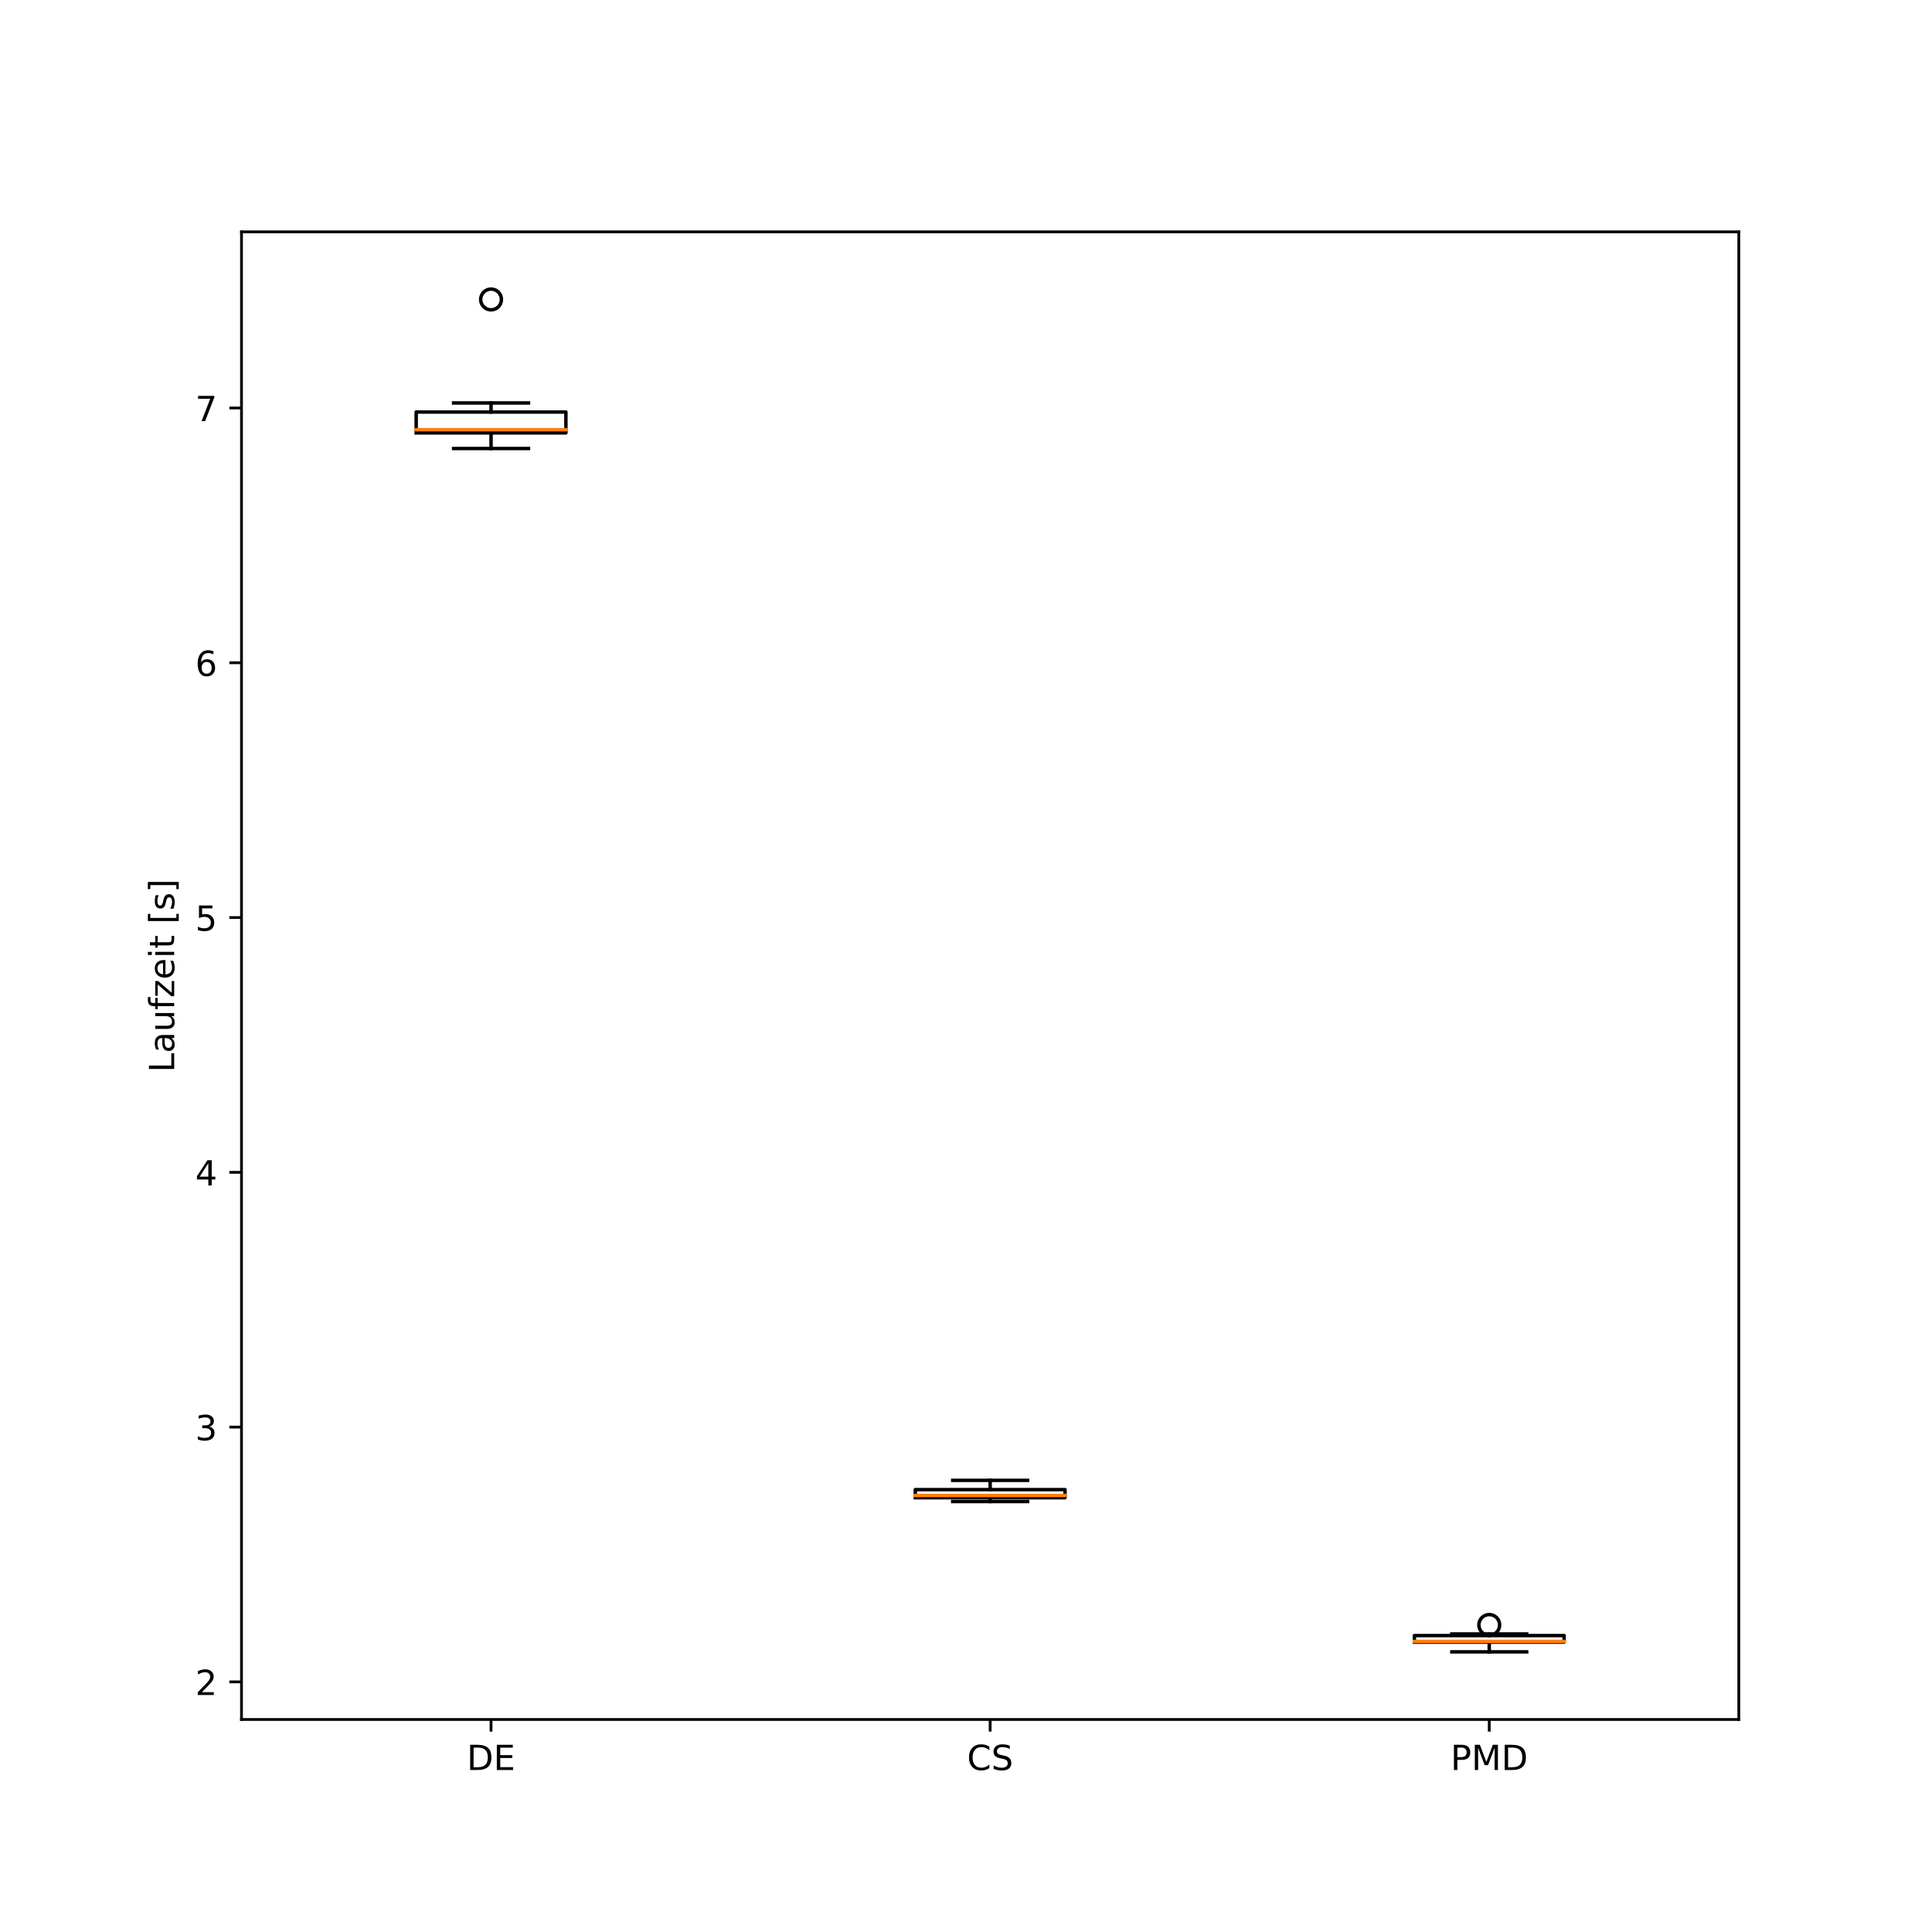
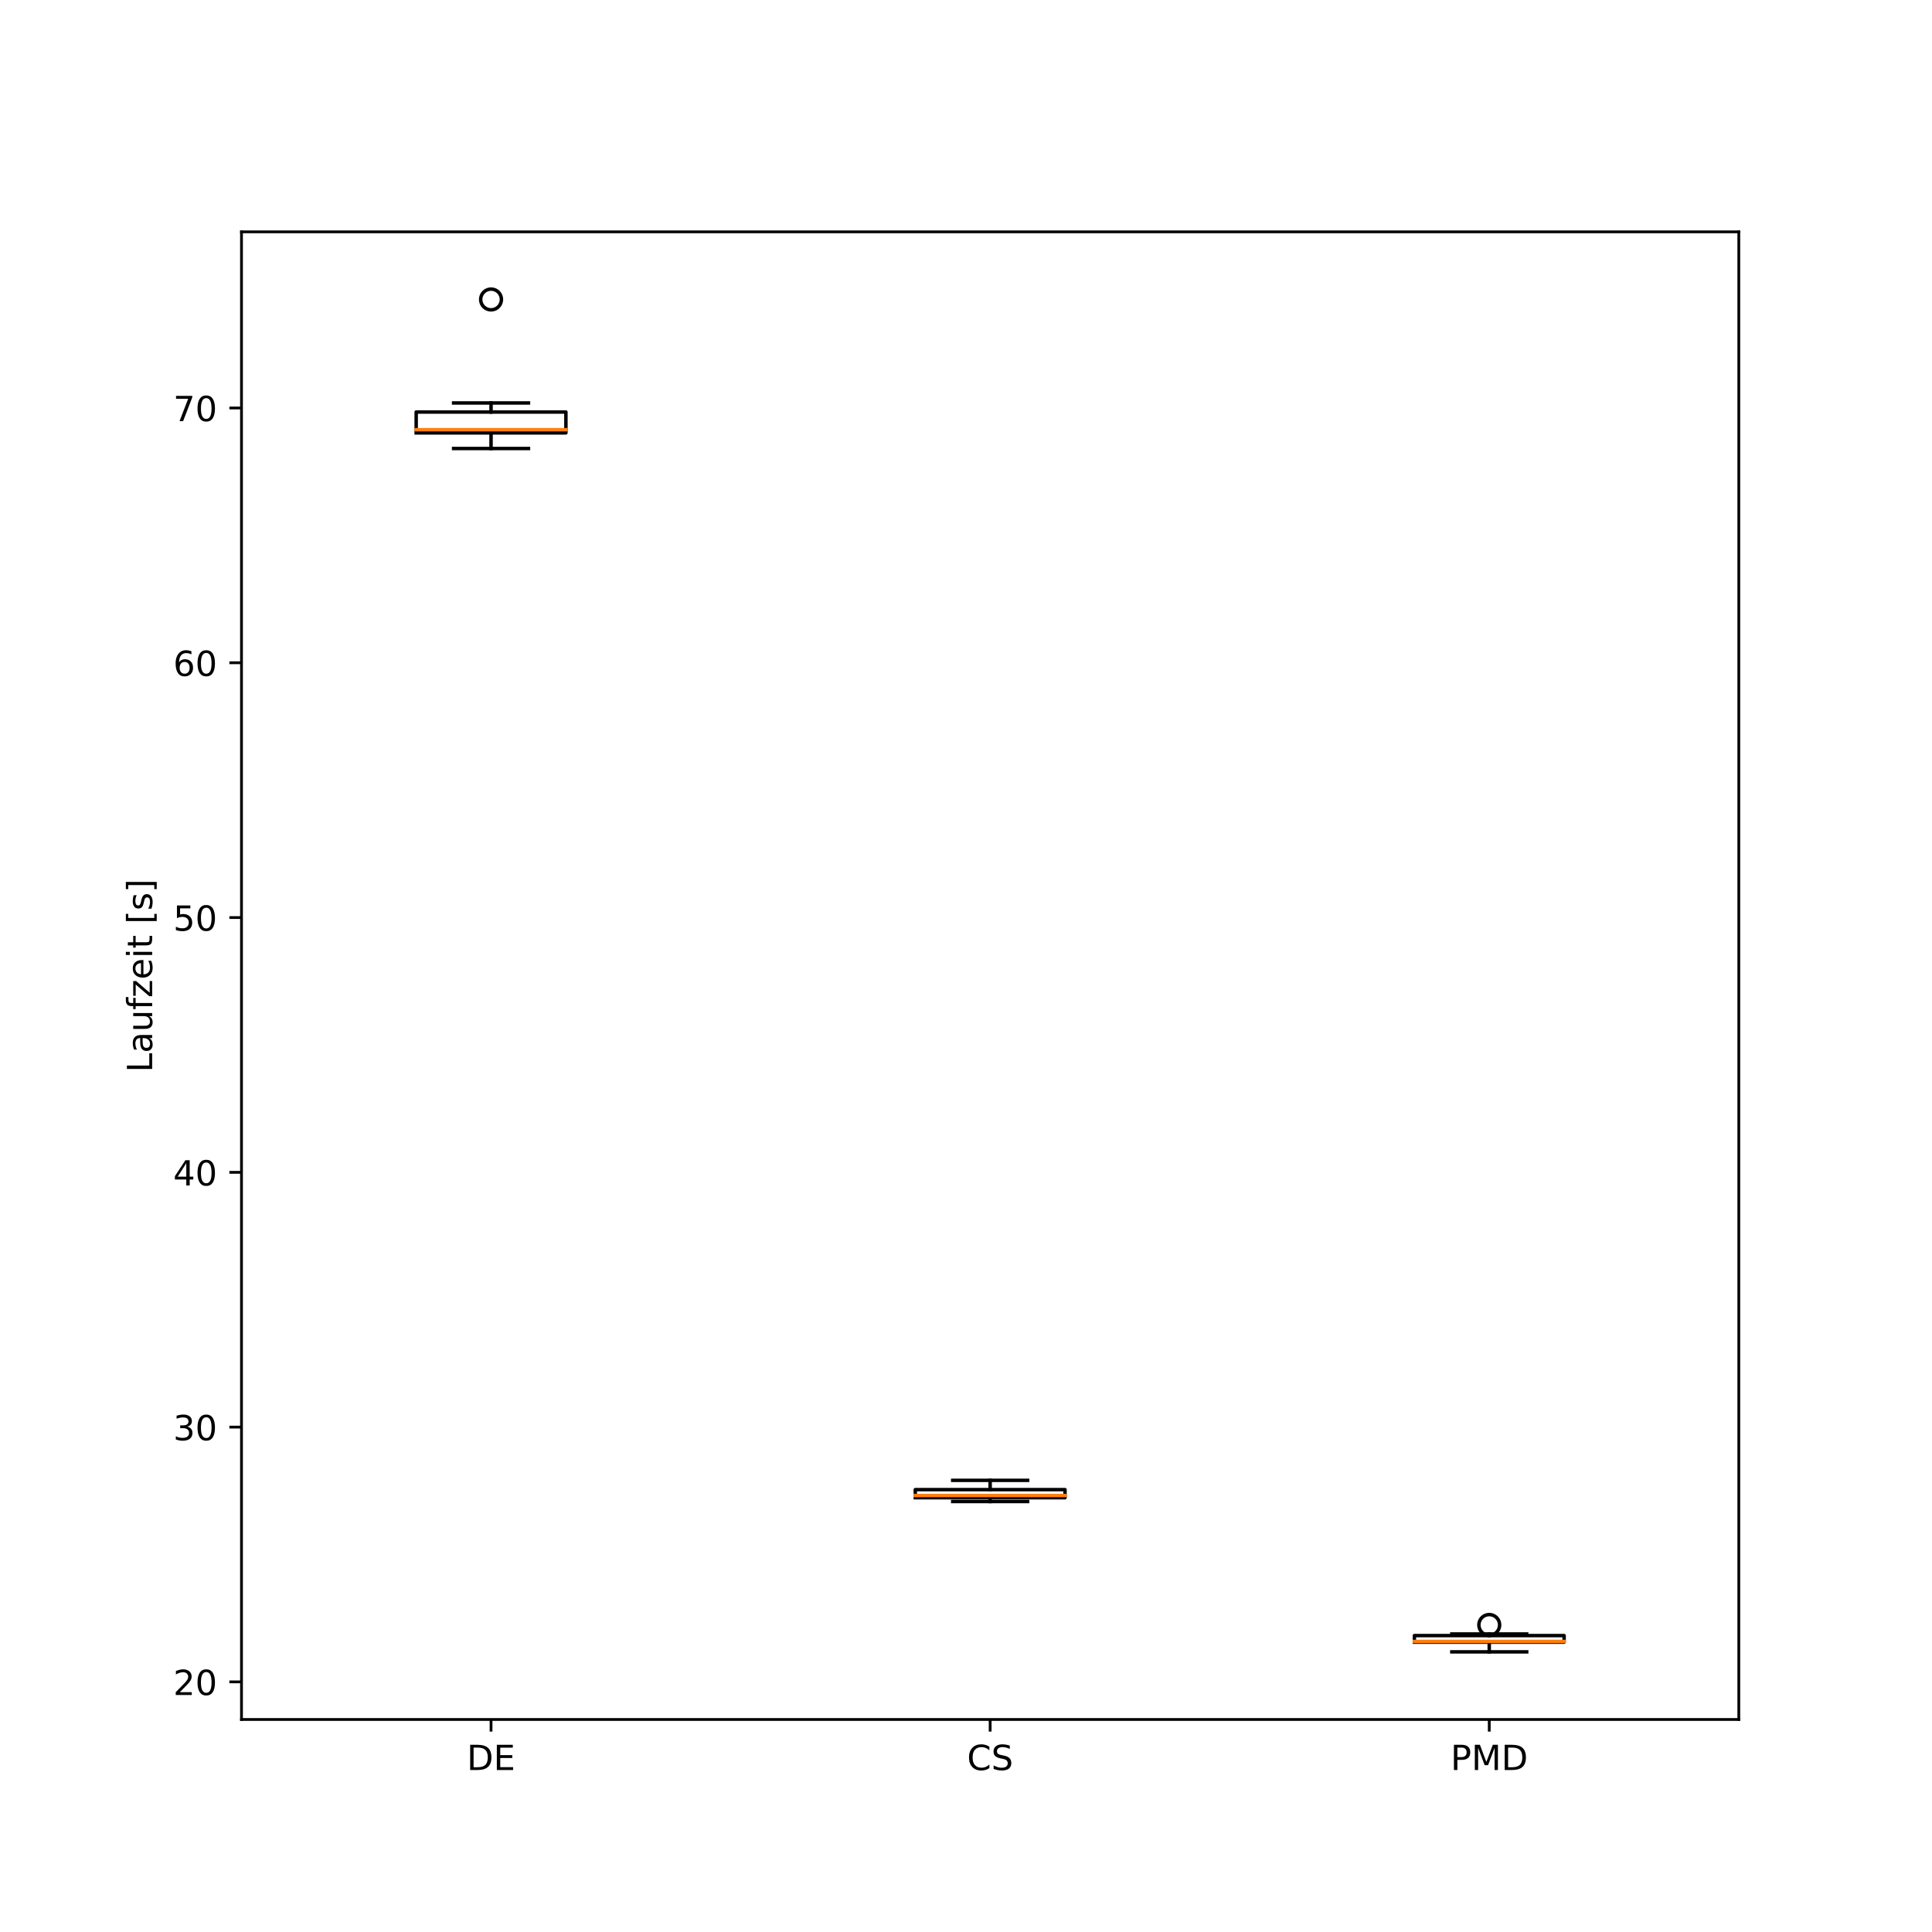
<svg xmlns="http://www.w3.org/2000/svg" xmlns:xlink="http://www.w3.org/1999/xlink" height="558pt" version="1.1" viewBox="0 0 558 558" width="558pt">
  <defs>
    <style type="text/css">*{stroke-linecap:butt;stroke-linejoin:round;}</style>
  </defs>
  <g id="figure_1">
    <g id="patch_1">
      <path d="M 0 558  L 558 558  L 558 0  L 0 0  z " style="fill:#ffffff;" />
    </g>
    <g id="axes_1">
      <g id="patch_2">
        <path d="M 69.75 496.62  L 502.2 496.62  L 502.2 66.96  L 69.75 66.96  z " style="fill:#ffffff;" />
      </g>
      <g id="matplotlib.axis_1">
        <g id="xtick_1">
          <g id="line2d_1">
            <defs>
-               <path d="M 0 0  L 0 3.5  " id="m9fdb4fbb9d" style="stroke:#000000;stroke-width:0.8;" />
+               <path d="M 0 0  L 0 3.5  " id="m83c22074a3" style="stroke:#000000;stroke-width:0.8;" />
            </defs>
            <g>
-               <use style="stroke:#000000;stroke-width:0.8;" x="141.825" xlink:href="#m9fdb4fbb9d" y="496.62" />
+               <use style="stroke:#000000;stroke-width:0.8;" x="141.825" xlink:href="#m83c22074a3" y="496.62" />
            </g>
          </g>
          <g id="text_1">
            <g transform="translate(134.8156 511.2184)scale(0.1 -0.1)">
              <defs>
                <path d="M 1259 4147  L 1259 519  L 2022 519  Q 2988 519 3436 956  Q 3884 1394 3884 2338  Q 3884 3275 3436 3711  Q 2988 4147 2022 4147  L 1259 4147  z M 628 4666  L 1925 4666  Q 3281 4666 3915 4102  Q 4550 3538 4550 2338  Q 4550 1131 3912 565  Q 3275 0 1925 0  L 628 0  L 628 4666  z " id="DejaVuSans-44" transform="scale(0.015625)" />
                <path d="M 628 4666  L 3578 4666  L 3578 4134  L 1259 4134  L 1259 2753  L 3481 2753  L 3481 2222  L 1259 2222  L 1259 531  L 3634 531  L 3634 0  L 628 0  L 628 4666  z " id="DejaVuSans-45" transform="scale(0.015625)" />
              </defs>
              <use xlink:href="#DejaVuSans-44" />
              <use x="77.002" xlink:href="#DejaVuSans-45" />
            </g>
          </g>
        </g>
        <g id="xtick_2">
          <g id="line2d_2">
            <g>
-               <use style="stroke:#000000;stroke-width:0.8;" x="285.975" xlink:href="#m9fdb4fbb9d" y="496.62" />
+               <use style="stroke:#000000;stroke-width:0.8;" x="285.975" xlink:href="#m83c22074a3" y="496.62" />
            </g>
          </g>
          <g id="text_2">
            <g transform="translate(279.3094 511.2184)scale(0.1 -0.1)">
              <defs>
                <path d="M 4122 4306  L 4122 3641  Q 3803 3938 3442 4084  Q 3081 4231 2675 4231  Q 1875 4231 1450 3742  Q 1025 3253 1025 2328  Q 1025 1406 1450 917  Q 1875 428 2675 428  Q 3081 428 3442 575  Q 3803 722 4122 1019  L 4122 359  Q 3791 134 3420 21  Q 3050 -91 2638 -91  Q 1578 -91 968 557  Q 359 1206 359 2328  Q 359 3453 968 4101  Q 1578 4750 2638 4750  Q 3056 4750 3426 4639  Q 3797 4528 4122 4306  z " id="DejaVuSans-43" transform="scale(0.015625)" />
                <path d="M 3425 4513  L 3425 3897  Q 3066 4069 2747 4153  Q 2428 4238 2131 4238  Q 1616 4238 1336 4038  Q 1056 3838 1056 3469  Q 1056 3159 1242 3001  Q 1428 2844 1947 2747  L 2328 2669  Q 3034 2534 3370 2195  Q 3706 1856 3706 1288  Q 3706 609 3251 259  Q 2797 -91 1919 -91  Q 1588 -91 1214 -16  Q 841 59 441 206  L 441 856  Q 825 641 1194 531  Q 1563 422 1919 422  Q 2459 422 2753 634  Q 3047 847 3047 1241  Q 3047 1584 2836 1778  Q 2625 1972 2144 2069  L 1759 2144  Q 1053 2284 737 2584  Q 422 2884 422 3419  Q 422 4038 858 4394  Q 1294 4750 2059 4750  Q 2388 4750 2728 4690  Q 3069 4631 3425 4513  z " id="DejaVuSans-53" transform="scale(0.015625)" />
              </defs>
              <use xlink:href="#DejaVuSans-43" />
              <use x="69.824" xlink:href="#DejaVuSans-53" />
            </g>
          </g>
        </g>
        <g id="xtick_3">
          <g id="line2d_3">
            <g>
-               <use style="stroke:#000000;stroke-width:0.8;" x="430.125" xlink:href="#m9fdb4fbb9d" y="496.62" />
+               <use style="stroke:#000000;stroke-width:0.8;" x="430.125" xlink:href="#m83c22074a3" y="496.62" />
            </g>
          </g>
          <g id="text_3">
            <g transform="translate(418.9461 511.2184)scale(0.1 -0.1)">
              <defs>
                <path d="M 1259 4147  L 1259 2394  L 2053 2394  Q 2494 2394 2734 2622  Q 2975 2850 2975 3272  Q 2975 3691 2734 3919  Q 2494 4147 2053 4147  L 1259 4147  z M 628 4666  L 2053 4666  Q 2838 4666 3239 4311  Q 3641 3956 3641 3272  Q 3641 2581 3239 2228  Q 2838 1875 2053 1875  L 1259 1875  L 1259 0  L 628 0  L 628 4666  z " id="DejaVuSans-50" transform="scale(0.015625)" />
                <path d="M 628 4666  L 1569 4666  L 2759 1491  L 3956 4666  L 4897 4666  L 4897 0  L 4281 0  L 4281 4097  L 3078 897  L 2444 897  L 1241 4097  L 1241 0  L 628 0  L 628 4666  z " id="DejaVuSans-4d" transform="scale(0.015625)" />
              </defs>
              <use xlink:href="#DejaVuSans-50" />
              <use x="60.303" xlink:href="#DejaVuSans-4d" />
              <use x="146.582" xlink:href="#DejaVuSans-44" />
            </g>
          </g>
        </g>
      </g>
      <g id="matplotlib.axis_2">
        <g id="ytick_1">
          <g id="line2d_4">
            <defs>
-               <path d="M 0 0  L -3.5 0  " id="m82e54d1478" style="stroke:#000000;stroke-width:0.8;" />
+               <path d="M 0 0  L -3.5 0  " id="m778bad4d7d" style="stroke:#000000;stroke-width:0.8;" />
            </defs>
            <g>
-               <use style="stroke:#000000;stroke-width:0.8;" x="69.75" xlink:href="#m82e54d1478" y="485.759" />
+               <use style="stroke:#000000;stroke-width:0.8;" x="69.75" xlink:href="#m778bad4d7d" y="485.759" />
            </g>
          </g>
          <g id="text_4">
-             <g transform="translate(56.3875 489.5578)scale(0.1 -0.1)">
+             <g transform="translate(50.025 489.5578)scale(0.1 -0.1)">
              <defs>
                <path d="M 1228 531  L 3431 531  L 3431 0  L 469 0  L 469 531  Q 828 903 1448 1529  Q 2069 2156 2228 2338  Q 2531 2678 2651 2914  Q 2772 3150 2772 3378  Q 2772 3750 2511 3984  Q 2250 4219 1831 4219  Q 1534 4219 1204 4116  Q 875 4013 500 3803  L 500 4441  Q 881 4594 1212 4672  Q 1544 4750 1819 4750  Q 2544 4750 2975 4387  Q 3406 4025 3406 3419  Q 3406 3131 3298 2873  Q 3191 2616 2906 2266  Q 2828 2175 2409 1742  Q 1991 1309 1228 531  z " id="DejaVuSans-32" transform="scale(0.015625)" />
+                 <path d="M 2034 4250  Q 1547 4250 1301 3770  Q 1056 3291 1056 2328  Q 1056 1369 1301 889  Q 1547 409 2034 409  Q 2525 409 2770 889  Q 3016 1369 3016 2328  Q 3016 3291 2770 3770  Q 2525 4250 2034 4250  z M 2034 4750  Q 2819 4750 3233 4129  Q 3647 3509 3647 2328  Q 3647 1150 3233 529  Q 2819 -91 2034 -91  Q 1250 -91 836 529  Q 422 1150 422 2328  Q 422 3509 836 4129  Q 1250 4750 2034 4750  z " id="DejaVuSans-30" transform="scale(0.015625)" />
              </defs>
              <use xlink:href="#DejaVuSans-32" />
+               <use x="63.623" xlink:href="#DejaVuSans-30" />
            </g>
          </g>
        </g>
        <g id="ytick_2">
          <g id="line2d_5">
            <g>
-               <use style="stroke:#000000;stroke-width:0.8;" x="69.75" xlink:href="#m82e54d1478" y="412.174" />
+               <use style="stroke:#000000;stroke-width:0.8;" x="69.75" xlink:href="#m778bad4d7d" y="412.174" />
            </g>
          </g>
          <g id="text_5">
-             <g transform="translate(56.3875 415.9728)scale(0.1 -0.1)">
+             <g transform="translate(50.025 415.9728)scale(0.1 -0.1)">
              <defs>
                <path d="M 2597 2516  Q 3050 2419 3304 2112  Q 3559 1806 3559 1356  Q 3559 666 3084 287  Q 2609 -91 1734 -91  Q 1441 -91 1130 -33  Q 819 25 488 141  L 488 750  Q 750 597 1062 519  Q 1375 441 1716 441  Q 2309 441 2620 675  Q 2931 909 2931 1356  Q 2931 1769 2642 2001  Q 2353 2234 1838 2234  L 1294 2234  L 1294 2753  L 1863 2753  Q 2328 2753 2575 2939  Q 2822 3125 2822 3475  Q 2822 3834 2567 4026  Q 2313 4219 1838 4219  Q 1578 4219 1281 4162  Q 984 4106 628 3988  L 628 4550  Q 988 4650 1302 4700  Q 1616 4750 1894 4750  Q 2613 4750 3031 4423  Q 3450 4097 3450 3541  Q 3450 3153 3228 2886  Q 3006 2619 2597 2516  z " id="DejaVuSans-33" transform="scale(0.015625)" />
              </defs>
              <use xlink:href="#DejaVuSans-33" />
+               <use x="63.623" xlink:href="#DejaVuSans-30" />
            </g>
          </g>
        </g>
        <g id="ytick_3">
          <g id="line2d_6">
            <g>
-               <use style="stroke:#000000;stroke-width:0.8;" x="69.75" xlink:href="#m82e54d1478" y="338.589" />
+               <use style="stroke:#000000;stroke-width:0.8;" x="69.75" xlink:href="#m778bad4d7d" y="338.589" />
            </g>
          </g>
          <g id="text_6">
-             <g transform="translate(56.3875 342.3878)scale(0.1 -0.1)">
+             <g transform="translate(50.025 342.3878)scale(0.1 -0.1)">
              <defs>
                <path d="M 2419 4116  L 825 1625  L 2419 1625  L 2419 4116  z M 2253 4666  L 3047 4666  L 3047 1625  L 3713 1625  L 3713 1100  L 3047 1100  L 3047 0  L 2419 0  L 2419 1100  L 313 1100  L 313 1709  L 2253 4666  z " id="DejaVuSans-34" transform="scale(0.015625)" />
              </defs>
              <use xlink:href="#DejaVuSans-34" />
+               <use x="63.623" xlink:href="#DejaVuSans-30" />
            </g>
          </g>
        </g>
        <g id="ytick_4">
          <g id="line2d_7">
            <g>
-               <use style="stroke:#000000;stroke-width:0.8;" x="69.75" xlink:href="#m82e54d1478" y="265.004" />
+               <use style="stroke:#000000;stroke-width:0.8;" x="69.75" xlink:href="#m778bad4d7d" y="265.004" />
            </g>
          </g>
          <g id="text_7">
-             <g transform="translate(56.3875 268.8028)scale(0.1 -0.1)">
+             <g transform="translate(50.025 268.8028)scale(0.1 -0.1)">
              <defs>
                <path d="M 691 4666  L 3169 4666  L 3169 4134  L 1269 4134  L 1269 2991  Q 1406 3038 1543 3061  Q 1681 3084 1819 3084  Q 2600 3084 3056 2656  Q 3513 2228 3513 1497  Q 3513 744 3044 326  Q 2575 -91 1722 -91  Q 1428 -91 1123 -41  Q 819 9 494 109  L 494 744  Q 775 591 1075 516  Q 1375 441 1709 441  Q 2250 441 2565 725  Q 2881 1009 2881 1497  Q 2881 1984 2565 2268  Q 2250 2553 1709 2553  Q 1456 2553 1204 2497  Q 953 2441 691 2322  L 691 4666  z " id="DejaVuSans-35" transform="scale(0.015625)" />
              </defs>
              <use xlink:href="#DejaVuSans-35" />
+               <use x="63.623" xlink:href="#DejaVuSans-30" />
            </g>
          </g>
        </g>
        <g id="ytick_5">
          <g id="line2d_8">
            <g>
-               <use style="stroke:#000000;stroke-width:0.8;" x="69.75" xlink:href="#m82e54d1478" y="191.419" />
+               <use style="stroke:#000000;stroke-width:0.8;" x="69.75" xlink:href="#m778bad4d7d" y="191.419" />
            </g>
          </g>
          <g id="text_8">
-             <g transform="translate(56.3875 195.2178)scale(0.1 -0.1)">
+             <g transform="translate(50.025 195.2178)scale(0.1 -0.1)">
              <defs>
                <path d="M 2113 2584  Q 1688 2584 1439 2293  Q 1191 2003 1191 1497  Q 1191 994 1439 701  Q 1688 409 2113 409  Q 2538 409 2786 701  Q 3034 994 3034 1497  Q 3034 2003 2786 2293  Q 2538 2584 2113 2584  z M 3366 4563  L 3366 3988  Q 3128 4100 2886 4159  Q 2644 4219 2406 4219  Q 1781 4219 1451 3797  Q 1122 3375 1075 2522  Q 1259 2794 1537 2939  Q 1816 3084 2150 3084  Q 2853 3084 3261 2657  Q 3669 2231 3669 1497  Q 3669 778 3244 343  Q 2819 -91 2113 -91  Q 1303 -91 875 529  Q 447 1150 447 2328  Q 447 3434 972 4092  Q 1497 4750 2381 4750  Q 2619 4750 2861 4703  Q 3103 4656 3366 4563  z " id="DejaVuSans-36" transform="scale(0.015625)" />
              </defs>
              <use xlink:href="#DejaVuSans-36" />
+               <use x="63.623" xlink:href="#DejaVuSans-30" />
            </g>
          </g>
        </g>
        <g id="ytick_6">
          <g id="line2d_9">
            <g>
-               <use style="stroke:#000000;stroke-width:0.8;" x="69.75" xlink:href="#m82e54d1478" y="117.834" />
+               <use style="stroke:#000000;stroke-width:0.8;" x="69.75" xlink:href="#m778bad4d7d" y="117.834" />
            </g>
          </g>
          <g id="text_9">
-             <g transform="translate(56.3875 121.6328)scale(0.1 -0.1)">
+             <g transform="translate(50.025 121.6328)scale(0.1 -0.1)">
              <defs>
                <path d="M 525 4666  L 3525 4666  L 3525 4397  L 1831 0  L 1172 0  L 2766 4134  L 525 4134  L 525 4666  z " id="DejaVuSans-37" transform="scale(0.015625)" />
              </defs>
              <use xlink:href="#DejaVuSans-37" />
+               <use x="63.623" xlink:href="#DejaVuSans-30" />
            </g>
          </g>
        </g>
        <g id="text_10">
-           <g transform="translate(50.30781 309.7142)rotate(-90)scale(0.1 -0.1)">
+           <g transform="translate(43.94531 309.7142)rotate(-90)scale(0.1 -0.1)">
            <defs>
              <path d="M 628 4666  L 1259 4666  L 1259 531  L 3531 531  L 3531 0  L 628 0  L 628 4666  z " id="DejaVuSans-4c" transform="scale(0.015625)" />
              <path d="M 2194 1759  Q 1497 1759 1228 1600  Q 959 1441 959 1056  Q 959 750 1161 570  Q 1363 391 1709 391  Q 2188 391 2477 730  Q 2766 1069 2766 1631  L 2766 1759  L 2194 1759  z M 3341 1997  L 3341 0  L 2766 0  L 2766 531  Q 2569 213 2275 61  Q 1981 -91 1556 -91  Q 1019 -91 701 211  Q 384 513 384 1019  Q 384 1609 779 1909  Q 1175 2209 1959 2209  L 2766 2209  L 2766 2266  Q 2766 2663 2505 2880  Q 2244 3097 1772 3097  Q 1472 3097 1187 3025  Q 903 2953 641 2809  L 641 3341  Q 956 3463 1253 3523  Q 1550 3584 1831 3584  Q 2591 3584 2966 3190  Q 3341 2797 3341 1997  z " id="DejaVuSans-61" transform="scale(0.015625)" />
              <path d="M 544 1381  L 544 3500  L 1119 3500  L 1119 1403  Q 1119 906 1312 657  Q 1506 409 1894 409  Q 2359 409 2629 706  Q 2900 1003 2900 1516  L 2900 3500  L 3475 3500  L 3475 0  L 2900 0  L 2900 538  Q 2691 219 2414 64  Q 2138 -91 1772 -91  Q 1169 -91 856 284  Q 544 659 544 1381  z M 1991 3584  L 1991 3584  z " id="DejaVuSans-75" transform="scale(0.015625)" />
              <path d="M 2375 4863  L 2375 4384  L 1825 4384  Q 1516 4384 1395 4259  Q 1275 4134 1275 3809  L 1275 3500  L 2222 3500  L 2222 3053  L 1275 3053  L 1275 0  L 697 0  L 697 3053  L 147 3053  L 147 3500  L 697 3500  L 697 3744  Q 697 4328 969 4595  Q 1241 4863 1831 4863  L 2375 4863  z " id="DejaVuSans-66" transform="scale(0.015625)" />
              <path d="M 353 3500  L 3084 3500  L 3084 2975  L 922 459  L 3084 459  L 3084 0  L 275 0  L 275 525  L 2438 3041  L 353 3041  L 353 3500  z " id="DejaVuSans-7a" transform="scale(0.015625)" />
              <path d="M 3597 1894  L 3597 1613  L 953 1613  Q 991 1019 1311 708  Q 1631 397 2203 397  Q 2534 397 2845 478  Q 3156 559 3463 722  L 3463 178  Q 3153 47 2828 -22  Q 2503 -91 2169 -91  Q 1331 -91 842 396  Q 353 884 353 1716  Q 353 2575 817 3079  Q 1281 3584 2069 3584  Q 2775 3584 3186 3129  Q 3597 2675 3597 1894  z M 3022 2063  Q 3016 2534 2758 2815  Q 2500 3097 2075 3097  Q 1594 3097 1305 2825  Q 1016 2553 972 2059  L 3022 2063  z " id="DejaVuSans-65" transform="scale(0.015625)" />
              <path d="M 603 3500  L 1178 3500  L 1178 0  L 603 0  L 603 3500  z M 603 4863  L 1178 4863  L 1178 4134  L 603 4134  L 603 4863  z " id="DejaVuSans-69" transform="scale(0.015625)" />
              <path d="M 1172 4494  L 1172 3500  L 2356 3500  L 2356 3053  L 1172 3053  L 1172 1153  Q 1172 725 1289 603  Q 1406 481 1766 481  L 2356 481  L 2356 0  L 1766 0  Q 1100 0 847 248  Q 594 497 594 1153  L 594 3053  L 172 3053  L 172 3500  L 594 3500  L 594 4494  L 1172 4494  z " id="DejaVuSans-74" transform="scale(0.015625)" />
              <path id="DejaVuSans-20" transform="scale(0.015625)" />
              <path d="M 550 4863  L 1875 4863  L 1875 4416  L 1125 4416  L 1125 -397  L 1875 -397  L 1875 -844  L 550 -844  L 550 4863  z " id="DejaVuSans-5b" transform="scale(0.015625)" />
              <path d="M 2834 3397  L 2834 2853  Q 2591 2978 2328 3040  Q 2066 3103 1784 3103  Q 1356 3103 1142 2972  Q 928 2841 928 2578  Q 928 2378 1081 2264  Q 1234 2150 1697 2047  L 1894 2003  Q 2506 1872 2764 1633  Q 3022 1394 3022 966  Q 3022 478 2636 193  Q 2250 -91 1575 -91  Q 1294 -91 989 -36  Q 684 19 347 128  L 347 722  Q 666 556 975 473  Q 1284 391 1588 391  Q 1994 391 2212 530  Q 2431 669 2431 922  Q 2431 1156 2273 1281  Q 2116 1406 1581 1522  L 1381 1569  Q 847 1681 609 1914  Q 372 2147 372 2553  Q 372 3047 722 3315  Q 1072 3584 1716 3584  Q 2034 3584 2315 3537  Q 2597 3491 2834 3397  z " id="DejaVuSans-73" transform="scale(0.015625)" />
              <path d="M 1947 4863  L 1947 -844  L 622 -844  L 622 -397  L 1369 -397  L 1369 4416  L 622 4416  L 622 4863  L 1947 4863  z " id="DejaVuSans-5d" transform="scale(0.015625)" />
            </defs>
            <use xlink:href="#DejaVuSans-4c" />
            <use x="55.713" xlink:href="#DejaVuSans-61" />
            <use x="116.992" xlink:href="#DejaVuSans-75" />
            <use x="180.371" xlink:href="#DejaVuSans-66" />
            <use x="215.576" xlink:href="#DejaVuSans-7a" />
            <use x="268.066" xlink:href="#DejaVuSans-65" />
            <use x="329.59" xlink:href="#DejaVuSans-69" />
            <use x="357.373" xlink:href="#DejaVuSans-74" />
            <use x="396.582" xlink:href="#DejaVuSans-20" />
            <use x="428.369" xlink:href="#DejaVuSans-5b" />
            <use x="467.383" xlink:href="#DejaVuSans-73" />
            <use x="519.482" xlink:href="#DejaVuSans-5d" />
          </g>
        </g>
      </g>
      <g id="line2d_10">
-         <path clip-path="url(#p7ee35fa5f5)" d="M 120.203 125.022  L 163.447 125.022  L 163.447 118.999  L 120.203 118.999  L 120.203 125.022  " style="fill:none;stroke:#000000;stroke-linecap:square;" />
+         <path clip-path="url(#pd4c1adf0be)" d="M 120.203 125.022  L 163.447 125.022  L 163.447 118.999  L 120.203 118.999  L 120.203 125.022  " style="fill:none;stroke:#000000;stroke-linecap:square;" />
      </g>
      <g id="line2d_11">
-         <path clip-path="url(#p7ee35fa5f5)" d="M 141.825 125.022  L 141.825 129.543  " style="fill:none;stroke:#000000;stroke-linecap:square;" />
+         <path clip-path="url(#pd4c1adf0be)" d="M 141.825 125.022  L 141.825 129.543  " style="fill:none;stroke:#000000;stroke-linecap:square;" />
      </g>
      <g id="line2d_12">
-         <path clip-path="url(#p7ee35fa5f5)" d="M 141.825 118.999  L 141.825 116.382  " style="fill:none;stroke:#000000;stroke-linecap:square;" />
+         <path clip-path="url(#pd4c1adf0be)" d="M 141.825 118.999  L 141.825 116.382  " style="fill:none;stroke:#000000;stroke-linecap:square;" />
      </g>
      <g id="line2d_13">
-         <path clip-path="url(#p7ee35fa5f5)" d="M 131.014 129.543  L 152.636 129.543  " style="fill:none;stroke:#000000;stroke-linecap:square;" />
+         <path clip-path="url(#pd4c1adf0be)" d="M 131.014 129.543  L 152.636 129.543  " style="fill:none;stroke:#000000;stroke-linecap:square;" />
      </g>
      <g id="line2d_14">
-         <path clip-path="url(#p7ee35fa5f5)" d="M 131.014 116.382  L 152.636 116.382  " style="fill:none;stroke:#000000;stroke-linecap:square;" />
+         <path clip-path="url(#pd4c1adf0be)" d="M 131.014 116.382  L 152.636 116.382  " style="fill:none;stroke:#000000;stroke-linecap:square;" />
      </g>
      <g id="line2d_15">
        <defs>
-           <path d="M 0 3  C 0.796 3 1.559 2.684 2.121 2.121  C 2.684 1.559 3 0.796 3 0  C 3 -0.796 2.684 -1.559 2.121 -2.121  C 1.559 -2.684 0.796 -3 0 -3  C -0.796 -3 -1.559 -2.684 -2.121 -2.121  C -2.684 -1.559 -3 -0.796 -3 0  C -3 0.796 -2.684 1.559 -2.121 2.121  C -1.559 2.684 -0.796 3 0 3  z " id="m1413c99262" style="stroke:#000000;" />
+           <path d="M 0 3  C 0.796 3 1.559 2.684 2.121 2.121  C 2.684 1.559 3 0.796 3 0  C 3 -0.796 2.684 -1.559 2.121 -2.121  C 1.559 -2.684 0.796 -3 0 -3  C -0.796 -3 -1.559 -2.684 -2.121 -2.121  C -2.684 -1.559 -3 -0.796 -3 0  C -3 0.796 -2.684 1.559 -2.121 2.121  C -1.559 2.684 -0.796 3 0 3  z " id="m7aa908e308" style="stroke:#000000;" />
        </defs>
-         <g clip-path="url(#p7ee35fa5f5)">
-           <use style="fill-opacity:0;stroke:#000000;" x="141.825" xlink:href="#m1413c99262" y="86.49" />
+         <g clip-path="url(#pd4c1adf0be)">
+           <use style="fill-opacity:0;stroke:#000000;" x="141.825" xlink:href="#m7aa908e308" y="86.49" />
        </g>
      </g>
      <g id="line2d_16">
-         <path clip-path="url(#p7ee35fa5f5)" d="M 264.353 432.565  L 307.598 432.565  L 307.598 430.235  L 264.353 430.235  L 264.353 432.565  " style="fill:none;stroke:#000000;stroke-linecap:square;" />
+         <path clip-path="url(#pd4c1adf0be)" d="M 264.353 432.565  L 307.598 432.565  L 307.598 430.235  L 264.353 430.235  L 264.353 432.565  " style="fill:none;stroke:#000000;stroke-linecap:square;" />
      </g>
      <g id="line2d_17">
-         <path clip-path="url(#p7ee35fa5f5)" d="M 285.975 432.565  L 285.975 433.671  " style="fill:none;stroke:#000000;stroke-linecap:square;" />
+         <path clip-path="url(#pd4c1adf0be)" d="M 285.975 432.565  L 285.975 433.671  " style="fill:none;stroke:#000000;stroke-linecap:square;" />
      </g>
      <g id="line2d_18">
-         <path clip-path="url(#p7ee35fa5f5)" d="M 285.975 430.235  L 285.975 427.558  " style="fill:none;stroke:#000000;stroke-linecap:square;" />
+         <path clip-path="url(#pd4c1adf0be)" d="M 285.975 430.235  L 285.975 427.558  " style="fill:none;stroke:#000000;stroke-linecap:square;" />
      </g>
      <g id="line2d_19">
-         <path clip-path="url(#p7ee35fa5f5)" d="M 275.164 433.671  L 296.786 433.671  " style="fill:none;stroke:#000000;stroke-linecap:square;" />
+         <path clip-path="url(#pd4c1adf0be)" d="M 275.164 433.671  L 296.786 433.671  " style="fill:none;stroke:#000000;stroke-linecap:square;" />
      </g>
      <g id="line2d_20">
-         <path clip-path="url(#p7ee35fa5f5)" d="M 275.164 427.558  L 296.786 427.558  " style="fill:none;stroke:#000000;stroke-linecap:square;" />
+         <path clip-path="url(#pd4c1adf0be)" d="M 275.164 427.558  L 296.786 427.558  " style="fill:none;stroke:#000000;stroke-linecap:square;" />
      </g>
      <g id="line2d_21" />
      <g id="line2d_22">
-         <path clip-path="url(#p7ee35fa5f5)" d="M 408.502 474.287  L 451.748 474.287  L 451.748 472.39  L 408.502 472.39  L 408.502 474.287  " style="fill:none;stroke:#000000;stroke-linecap:square;" />
+         <path clip-path="url(#pd4c1adf0be)" d="M 408.502 474.287  L 451.748 474.287  L 451.748 472.39  L 408.502 472.39  L 408.502 474.287  " style="fill:none;stroke:#000000;stroke-linecap:square;" />
      </g>
      <g id="line2d_23">
-         <path clip-path="url(#p7ee35fa5f5)" d="M 430.125 474.287  L 430.125 477.09  " style="fill:none;stroke:#000000;stroke-linecap:square;" />
+         <path clip-path="url(#pd4c1adf0be)" d="M 430.125 474.287  L 430.125 477.09  " style="fill:none;stroke:#000000;stroke-linecap:square;" />
      </g>
      <g id="line2d_24">
-         <path clip-path="url(#p7ee35fa5f5)" d="M 430.125 472.39  L 430.125 471.925  " style="fill:none;stroke:#000000;stroke-linecap:square;" />
+         <path clip-path="url(#pd4c1adf0be)" d="M 430.125 472.39  L 430.125 471.925  " style="fill:none;stroke:#000000;stroke-linecap:square;" />
      </g>
      <g id="line2d_25">
-         <path clip-path="url(#p7ee35fa5f5)" d="M 419.314 477.09  L 440.936 477.09  " style="fill:none;stroke:#000000;stroke-linecap:square;" />
+         <path clip-path="url(#pd4c1adf0be)" d="M 419.314 477.09  L 440.936 477.09  " style="fill:none;stroke:#000000;stroke-linecap:square;" />
      </g>
      <g id="line2d_26">
-         <path clip-path="url(#p7ee35fa5f5)" d="M 419.314 471.925  L 440.936 471.925  " style="fill:none;stroke:#000000;stroke-linecap:square;" />
+         <path clip-path="url(#pd4c1adf0be)" d="M 419.314 471.925  L 440.936 471.925  " style="fill:none;stroke:#000000;stroke-linecap:square;" />
      </g>
      <g id="line2d_27">
-         <g clip-path="url(#p7ee35fa5f5)">
-           <use style="fill-opacity:0;stroke:#000000;" x="430.125" xlink:href="#m1413c99262" y="469.315" />
+         <g clip-path="url(#pd4c1adf0be)">
+           <use style="fill-opacity:0;stroke:#000000;" x="430.125" xlink:href="#m7aa908e308" y="469.315" />
        </g>
      </g>
      <g id="line2d_28">
-         <path clip-path="url(#p7ee35fa5f5)" d="M 120.203 124.101  L 163.447 124.101  " style="fill:none;stroke:#ff7f0e;stroke-linecap:square;" />
+         <path clip-path="url(#pd4c1adf0be)" d="M 120.203 124.101  L 163.447 124.101  " style="fill:none;stroke:#ff7f0e;stroke-linecap:square;" />
      </g>
      <g id="line2d_29">
-         <path clip-path="url(#p7ee35fa5f5)" d="M 264.353 431.925  L 307.598 431.925  " style="fill:none;stroke:#ff7f0e;stroke-linecap:square;" />
+         <path clip-path="url(#pd4c1adf0be)" d="M 264.353 431.925  L 307.598 431.925  " style="fill:none;stroke:#ff7f0e;stroke-linecap:square;" />
      </g>
      <g id="line2d_30">
-         <path clip-path="url(#p7ee35fa5f5)" d="M 408.502 474.09  L 451.748 474.09  " style="fill:none;stroke:#ff7f0e;stroke-linecap:square;" />
+         <path clip-path="url(#pd4c1adf0be)" d="M 408.502 474.09  L 451.748 474.09  " style="fill:none;stroke:#ff7f0e;stroke-linecap:square;" />
      </g>
      <g id="patch_3">
        <path d="M 69.75 496.62  L 69.75 66.96  " style="fill:none;stroke:#000000;stroke-linecap:square;stroke-linejoin:miter;stroke-width:0.8;" />
      </g>
      <g id="patch_4">
        <path d="M 502.2 496.62  L 502.2 66.96  " style="fill:none;stroke:#000000;stroke-linecap:square;stroke-linejoin:miter;stroke-width:0.8;" />
      </g>
      <g id="patch_5">
        <path d="M 69.75 496.62  L 502.2 496.62  " style="fill:none;stroke:#000000;stroke-linecap:square;stroke-linejoin:miter;stroke-width:0.8;" />
      </g>
      <g id="patch_6">
        <path d="M 69.75 66.96  L 502.2 66.96  " style="fill:none;stroke:#000000;stroke-linecap:square;stroke-linejoin:miter;stroke-width:0.8;" />
      </g>
    </g>
  </g>
  <defs>
-     <clipPath id="p7ee35fa5f5">
+     <clipPath id="pd4c1adf0be">
      <rect height="429.66" width="432.45" x="69.75" y="66.96" />
    </clipPath>
  </defs>
</svg>
